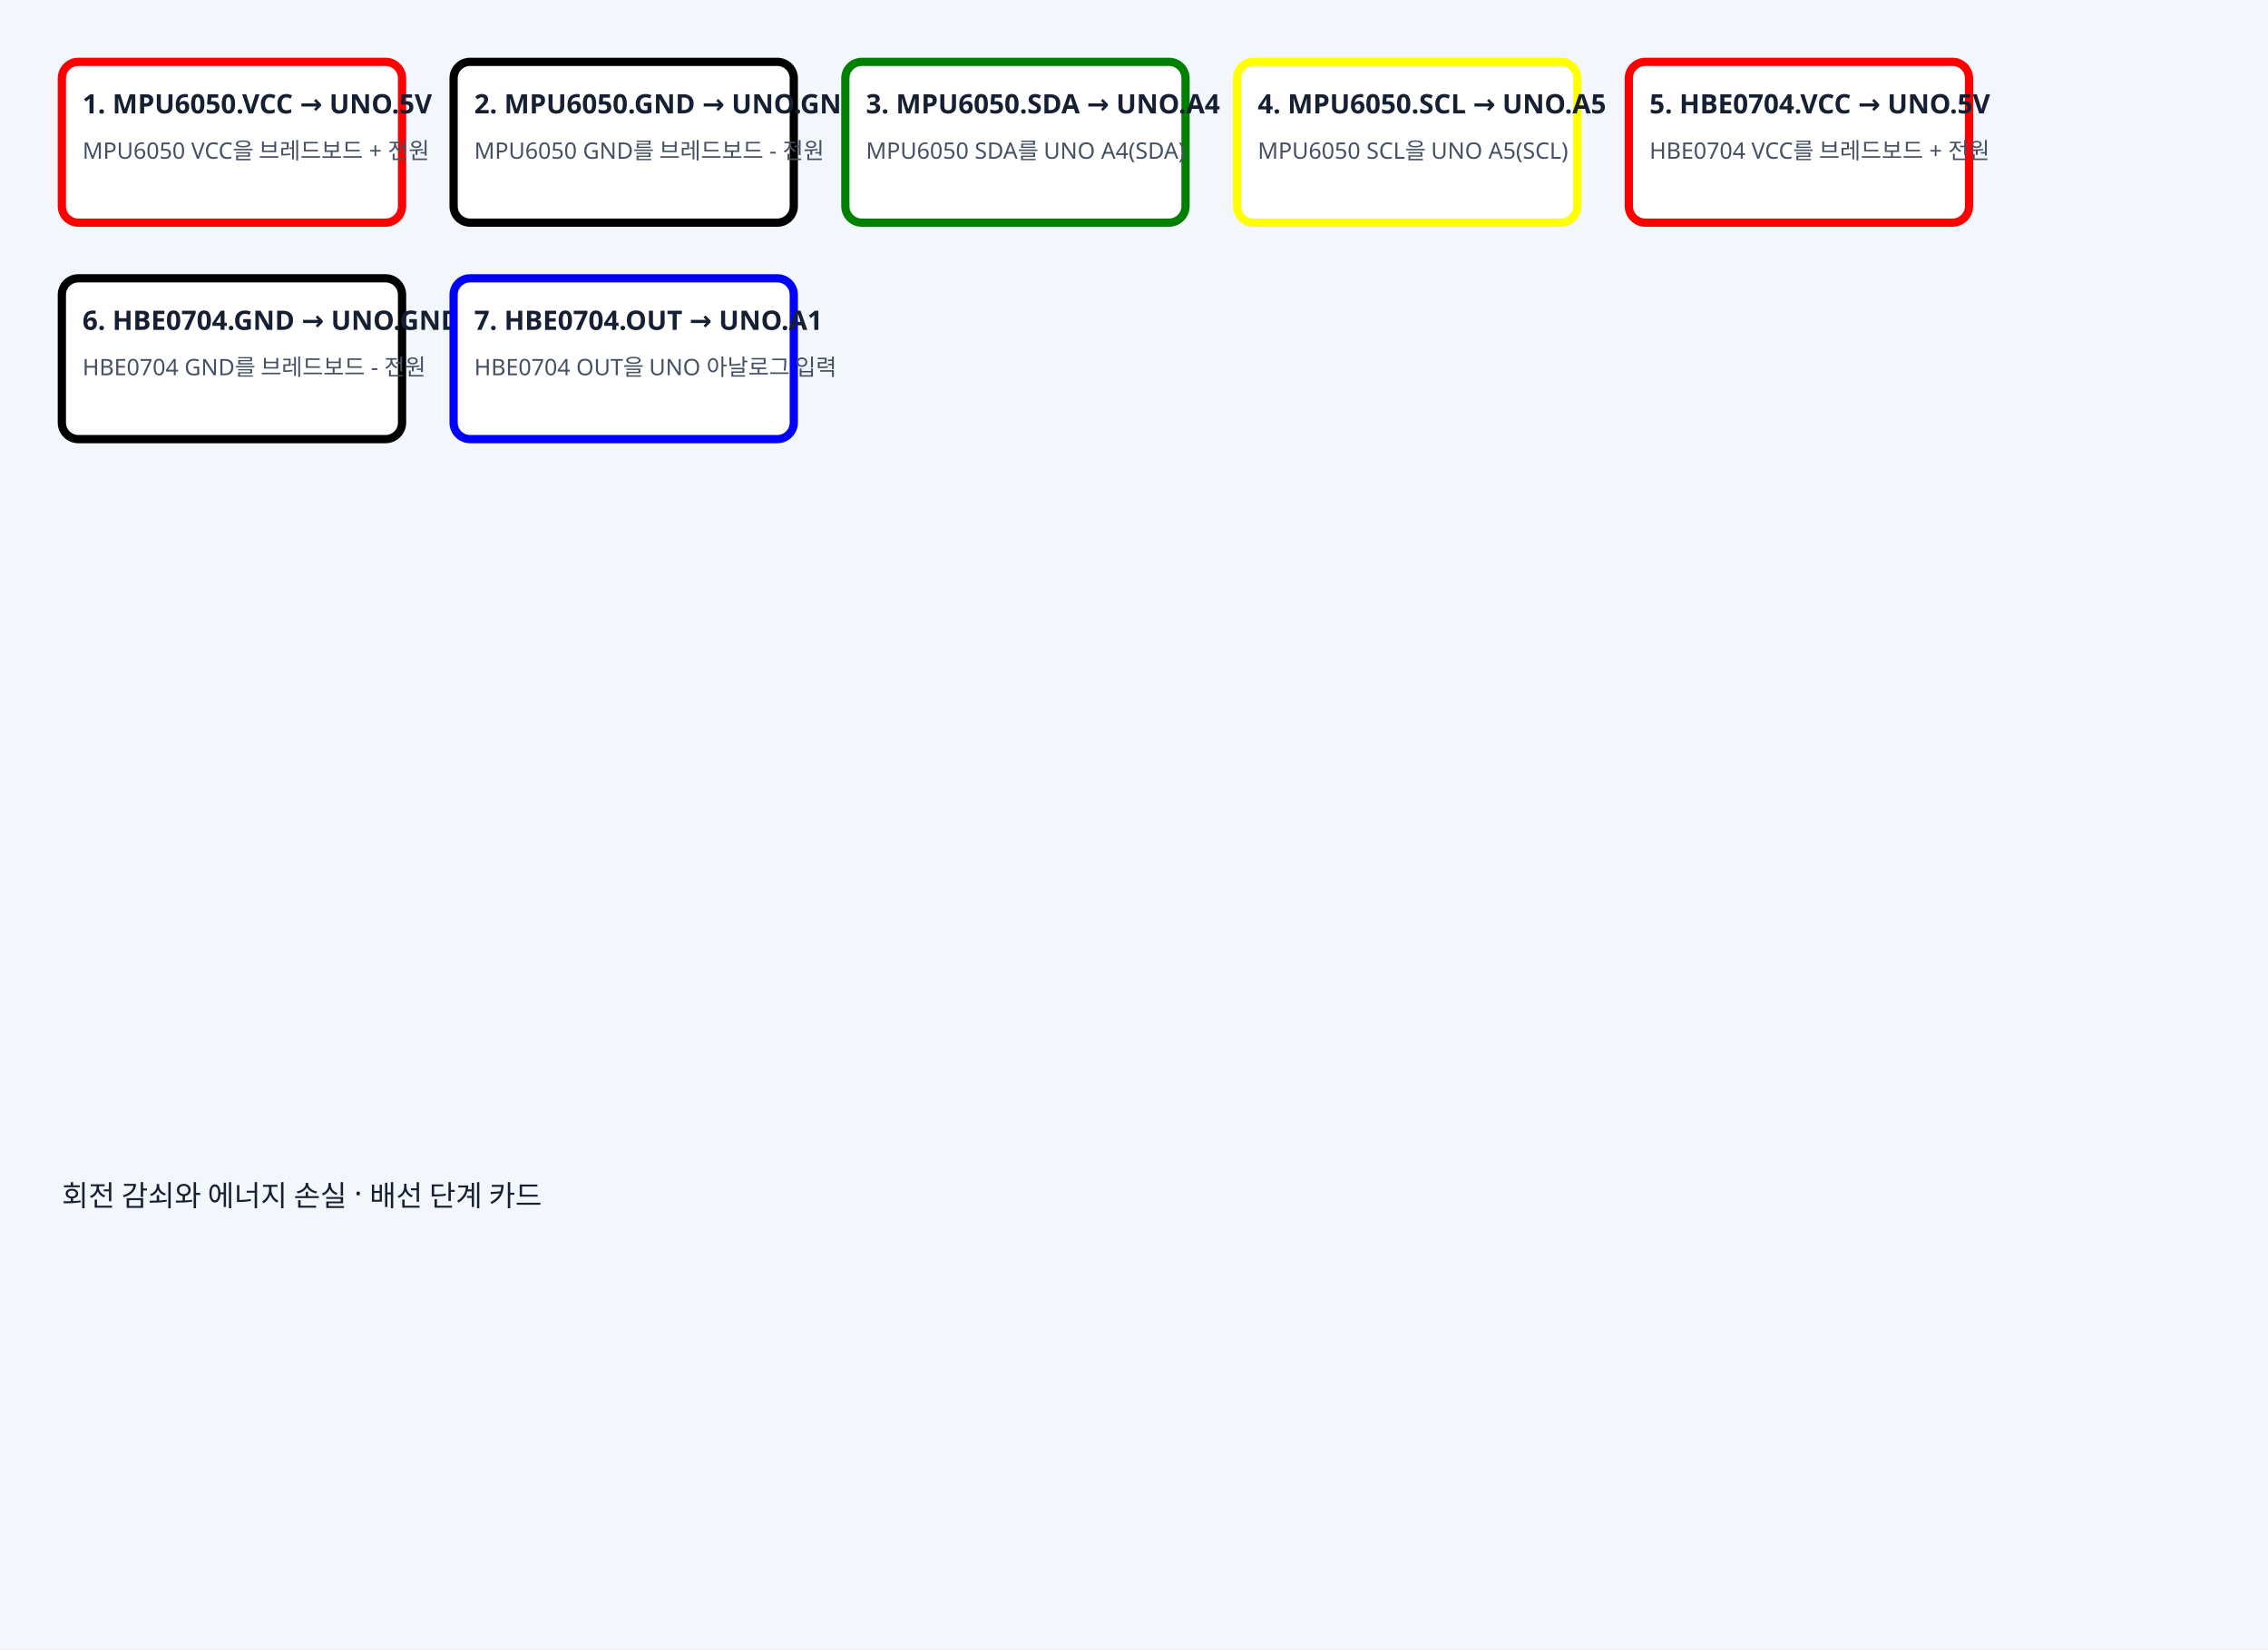
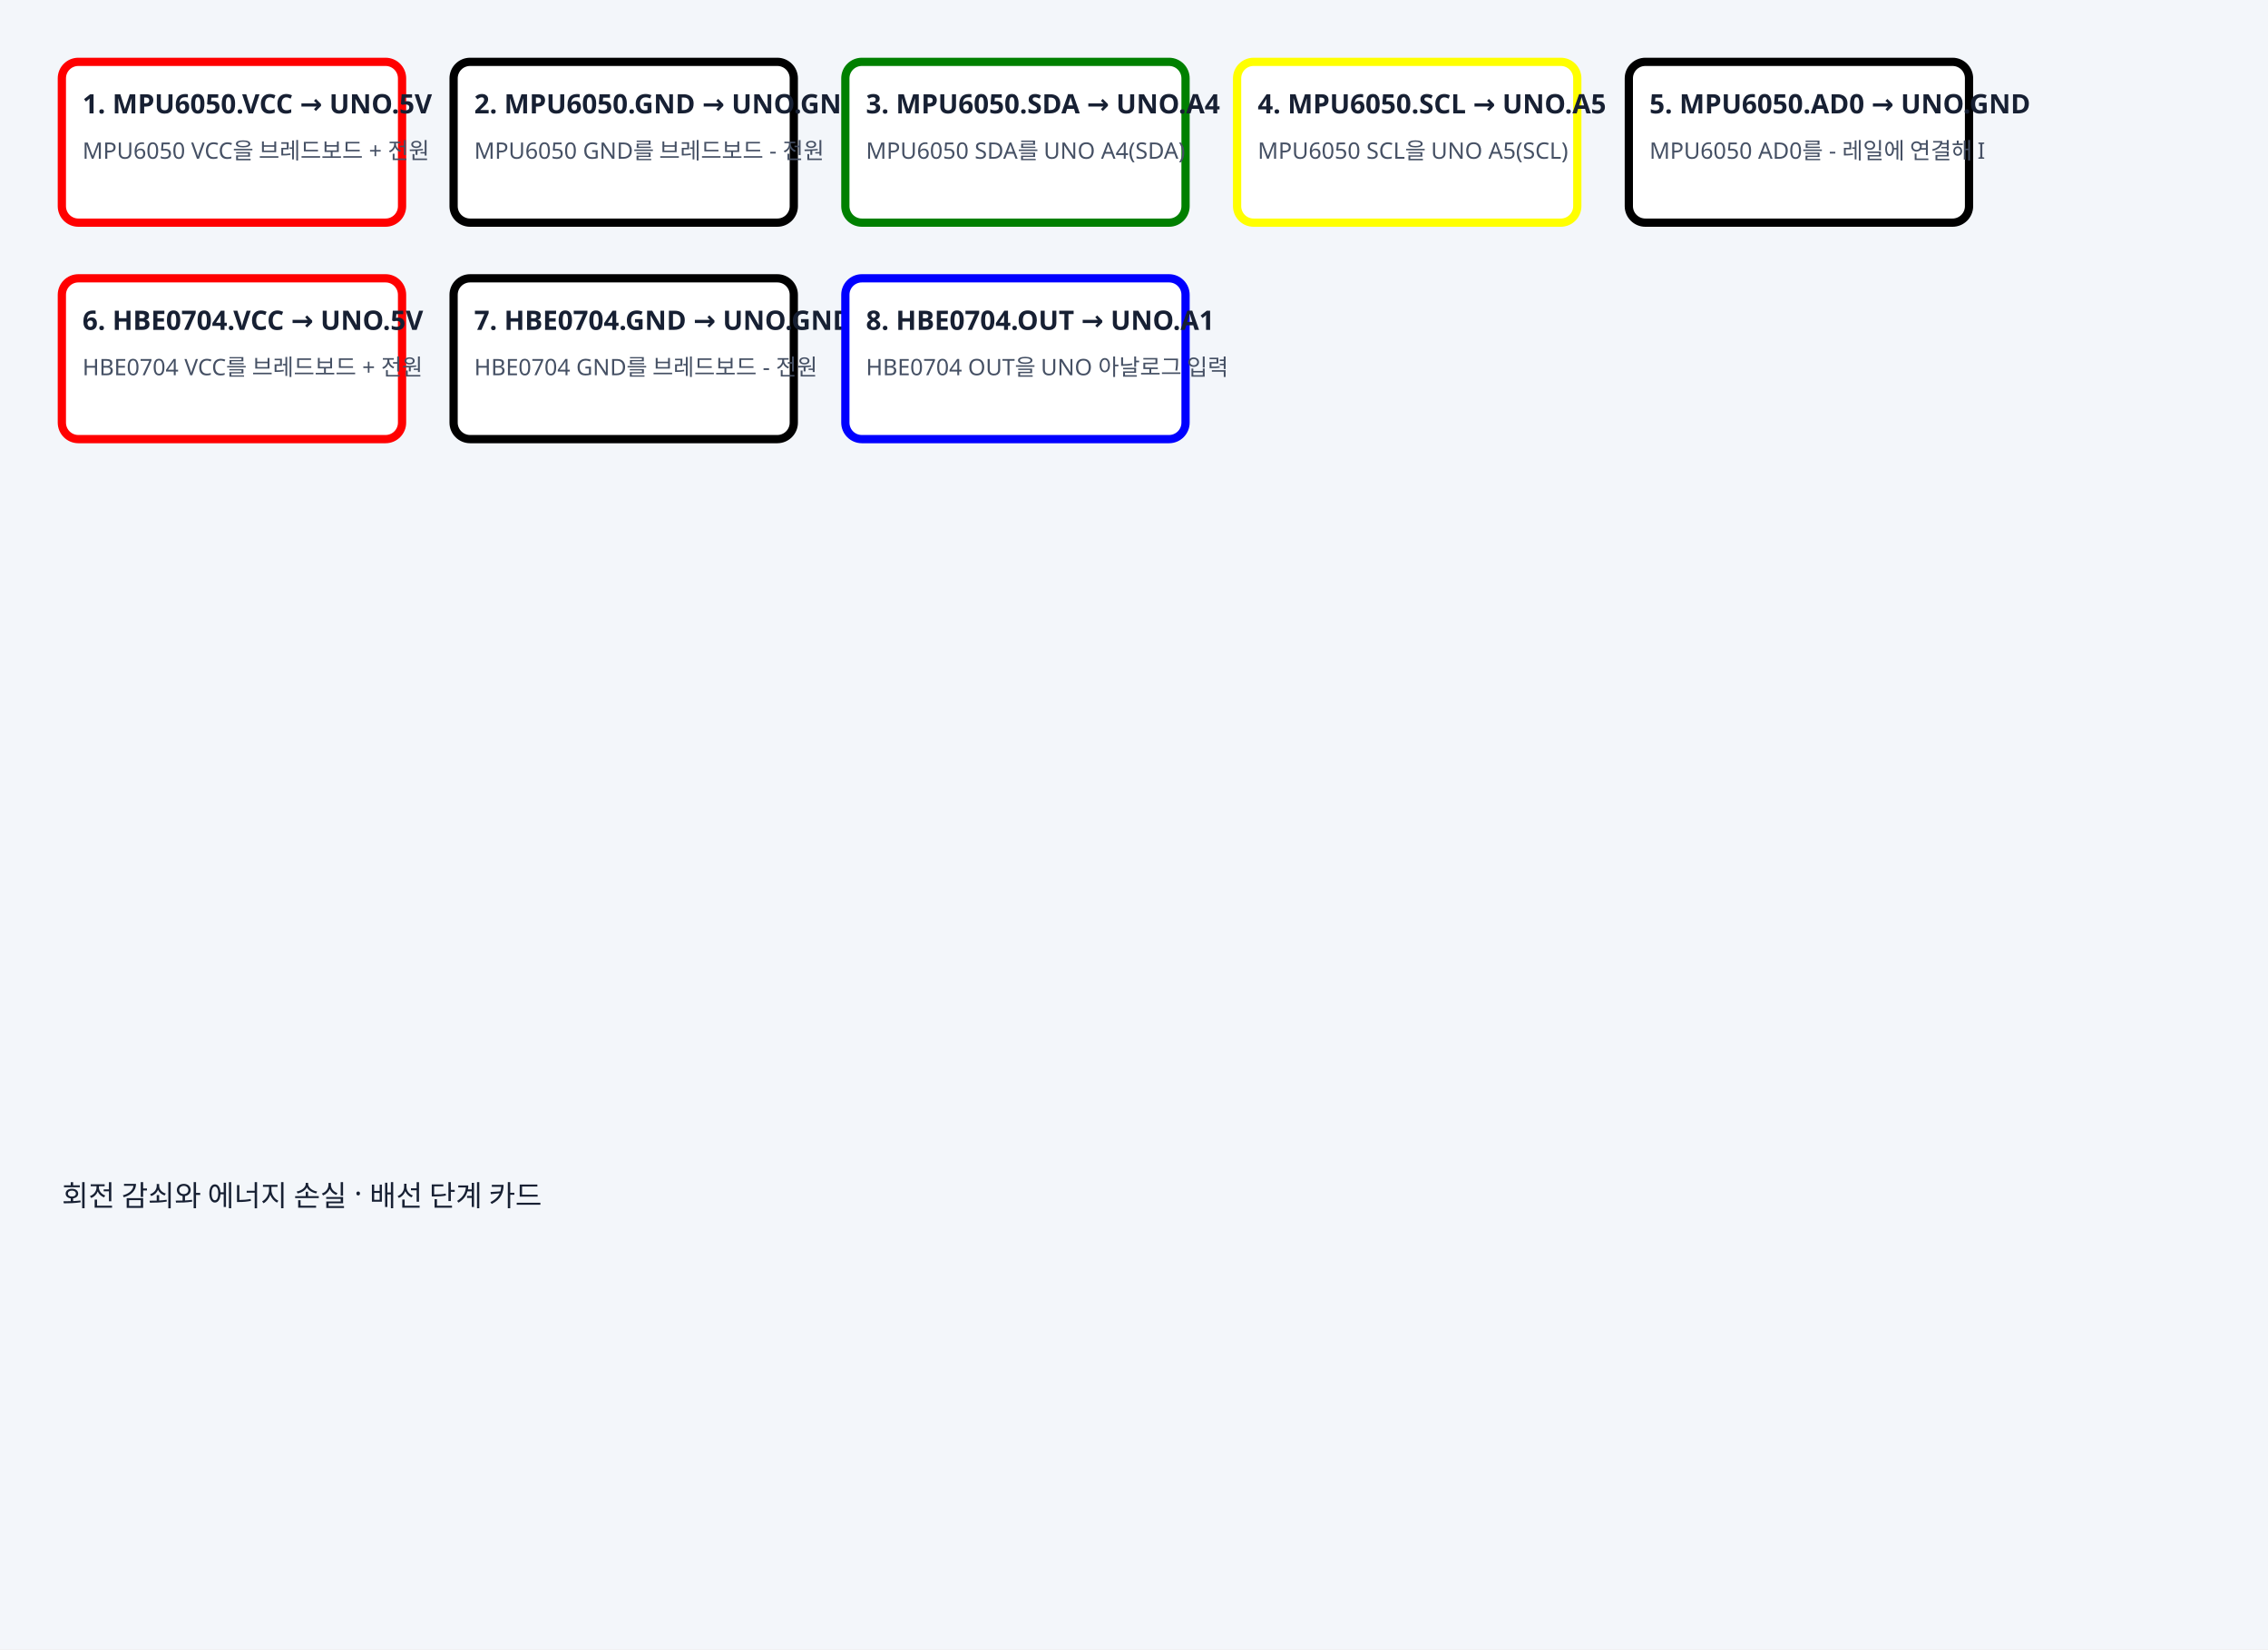
<svg xmlns="http://www.w3.org/2000/svg" width="1100" height="800" viewBox="0 0 1100 800">
  <rect width="100%" height="100%" fill="#f3f6fa" />
  <text x="30" y="585" font-family="sans-serif" font-size="14" fill="#172033">회전 감쇠와 에너지 손실 · 배선 단계 카드</text>
  <g>
    <rect x="30" y="30" width="165" height="78" rx="8" fill="#ffffff" stroke="red" stroke-width="4" />
    <text x="40" y="55" font-family="sans-serif" font-size="13" font-weight="700" fill="#172033">1. MPU6050.VCC → UNO.5V</text>
    <text x="40" y="77" font-family="sans-serif" font-size="11" fill="#455064">MPU6050 VCC을 브레드보드 + 전원 </text>
  </g>
  <g>
    <rect x="220" y="30" width="165" height="78" rx="8" fill="#ffffff" stroke="black" stroke-width="4" />
    <text x="230" y="55" font-family="sans-serif" font-size="13" font-weight="700" fill="#172033">2. MPU6050.GND → UNO.GND</text>
    <text x="230" y="77" font-family="sans-serif" font-size="11" fill="#455064">MPU6050 GND를 브레드보드 - 전원 </text>
  </g>
  <g>
    <rect x="410" y="30" width="165" height="78" rx="8" fill="#ffffff" stroke="green" stroke-width="4" />
    <text x="420" y="55" font-family="sans-serif" font-size="13" font-weight="700" fill="#172033">3. MPU6050.SDA → UNO.A4</text>
    <text x="420" y="77" font-family="sans-serif" font-size="11" fill="#455064">MPU6050 SDA를 UNO A4(SDA)</text>
  </g>
  <g>
    <rect x="600" y="30" width="165" height="78" rx="8" fill="#ffffff" stroke="yellow" stroke-width="4" />
    <text x="610" y="55" font-family="sans-serif" font-size="13" font-weight="700" fill="#172033">4. MPU6050.SCL → UNO.A5</text>
    <text x="610" y="77" font-family="sans-serif" font-size="11" fill="#455064">MPU6050 SCL을 UNO A5(SCL)</text>
  </g>
  <g>
-     <rect x="790" y="30" width="165" height="78" rx="8" fill="#ffffff" stroke="red" stroke-width="4" />
-     <text x="800" y="55" font-family="sans-serif" font-size="13" font-weight="700" fill="#172033">5. HBE0704.VCC → UNO.5V</text>
-     <text x="800" y="77" font-family="sans-serif" font-size="11" fill="#455064">HBE0704 VCC를 브레드보드 + 전원 </text>
+     <rect x="790" y="30" width="165" height="78" rx="8" fill="#ffffff" stroke="black" stroke-width="4" />
+     <text x="800" y="55" font-family="sans-serif" font-size="13" font-weight="700" fill="#172033">5. MPU6050.AD0 → UNO.GND</text>
+     <text x="800" y="77" font-family="sans-serif" font-size="11" fill="#455064">MPU6050 AD0를 - 레일에 연결해 I</text>
  </g>
  <g>
-     <rect x="30" y="135" width="165" height="78" rx="8" fill="#ffffff" stroke="black" stroke-width="4" />
-     <text x="40" y="160" font-family="sans-serif" font-size="13" font-weight="700" fill="#172033">6. HBE0704.GND → UNO.GND</text>
-     <text x="40" y="182" font-family="sans-serif" font-size="11" fill="#455064">HBE0704 GND를 브레드보드 - 전원 </text>
+     <rect x="30" y="135" width="165" height="78" rx="8" fill="#ffffff" stroke="red" stroke-width="4" />
+     <text x="40" y="160" font-family="sans-serif" font-size="13" font-weight="700" fill="#172033">6. HBE0704.VCC → UNO.5V</text>
+     <text x="40" y="182" font-family="sans-serif" font-size="11" fill="#455064">HBE0704 VCC를 브레드보드 + 전원 </text>
  </g>
  <g>
-     <rect x="220" y="135" width="165" height="78" rx="8" fill="#ffffff" stroke="blue" stroke-width="4" />
-     <text x="230" y="160" font-family="sans-serif" font-size="13" font-weight="700" fill="#172033">7. HBE0704.OUT → UNO.A1</text>
-     <text x="230" y="182" font-family="sans-serif" font-size="11" fill="#455064">HBE0704 OUT을 UNO 아날로그 입력</text>
+     <rect x="220" y="135" width="165" height="78" rx="8" fill="#ffffff" stroke="black" stroke-width="4" />
+     <text x="230" y="160" font-family="sans-serif" font-size="13" font-weight="700" fill="#172033">7. HBE0704.GND → UNO.GND</text>
+     <text x="230" y="182" font-family="sans-serif" font-size="11" fill="#455064">HBE0704 GND를 브레드보드 - 전원 </text>
+   </g>
+   <g>
+     <rect x="410" y="135" width="165" height="78" rx="8" fill="#ffffff" stroke="blue" stroke-width="4" />
+     <text x="420" y="160" font-family="sans-serif" font-size="13" font-weight="700" fill="#172033">8. HBE0704.OUT → UNO.A1</text>
+     <text x="420" y="182" font-family="sans-serif" font-size="11" fill="#455064">HBE0704 OUT을 UNO 아날로그 입력</text>
  </g>
</svg>
